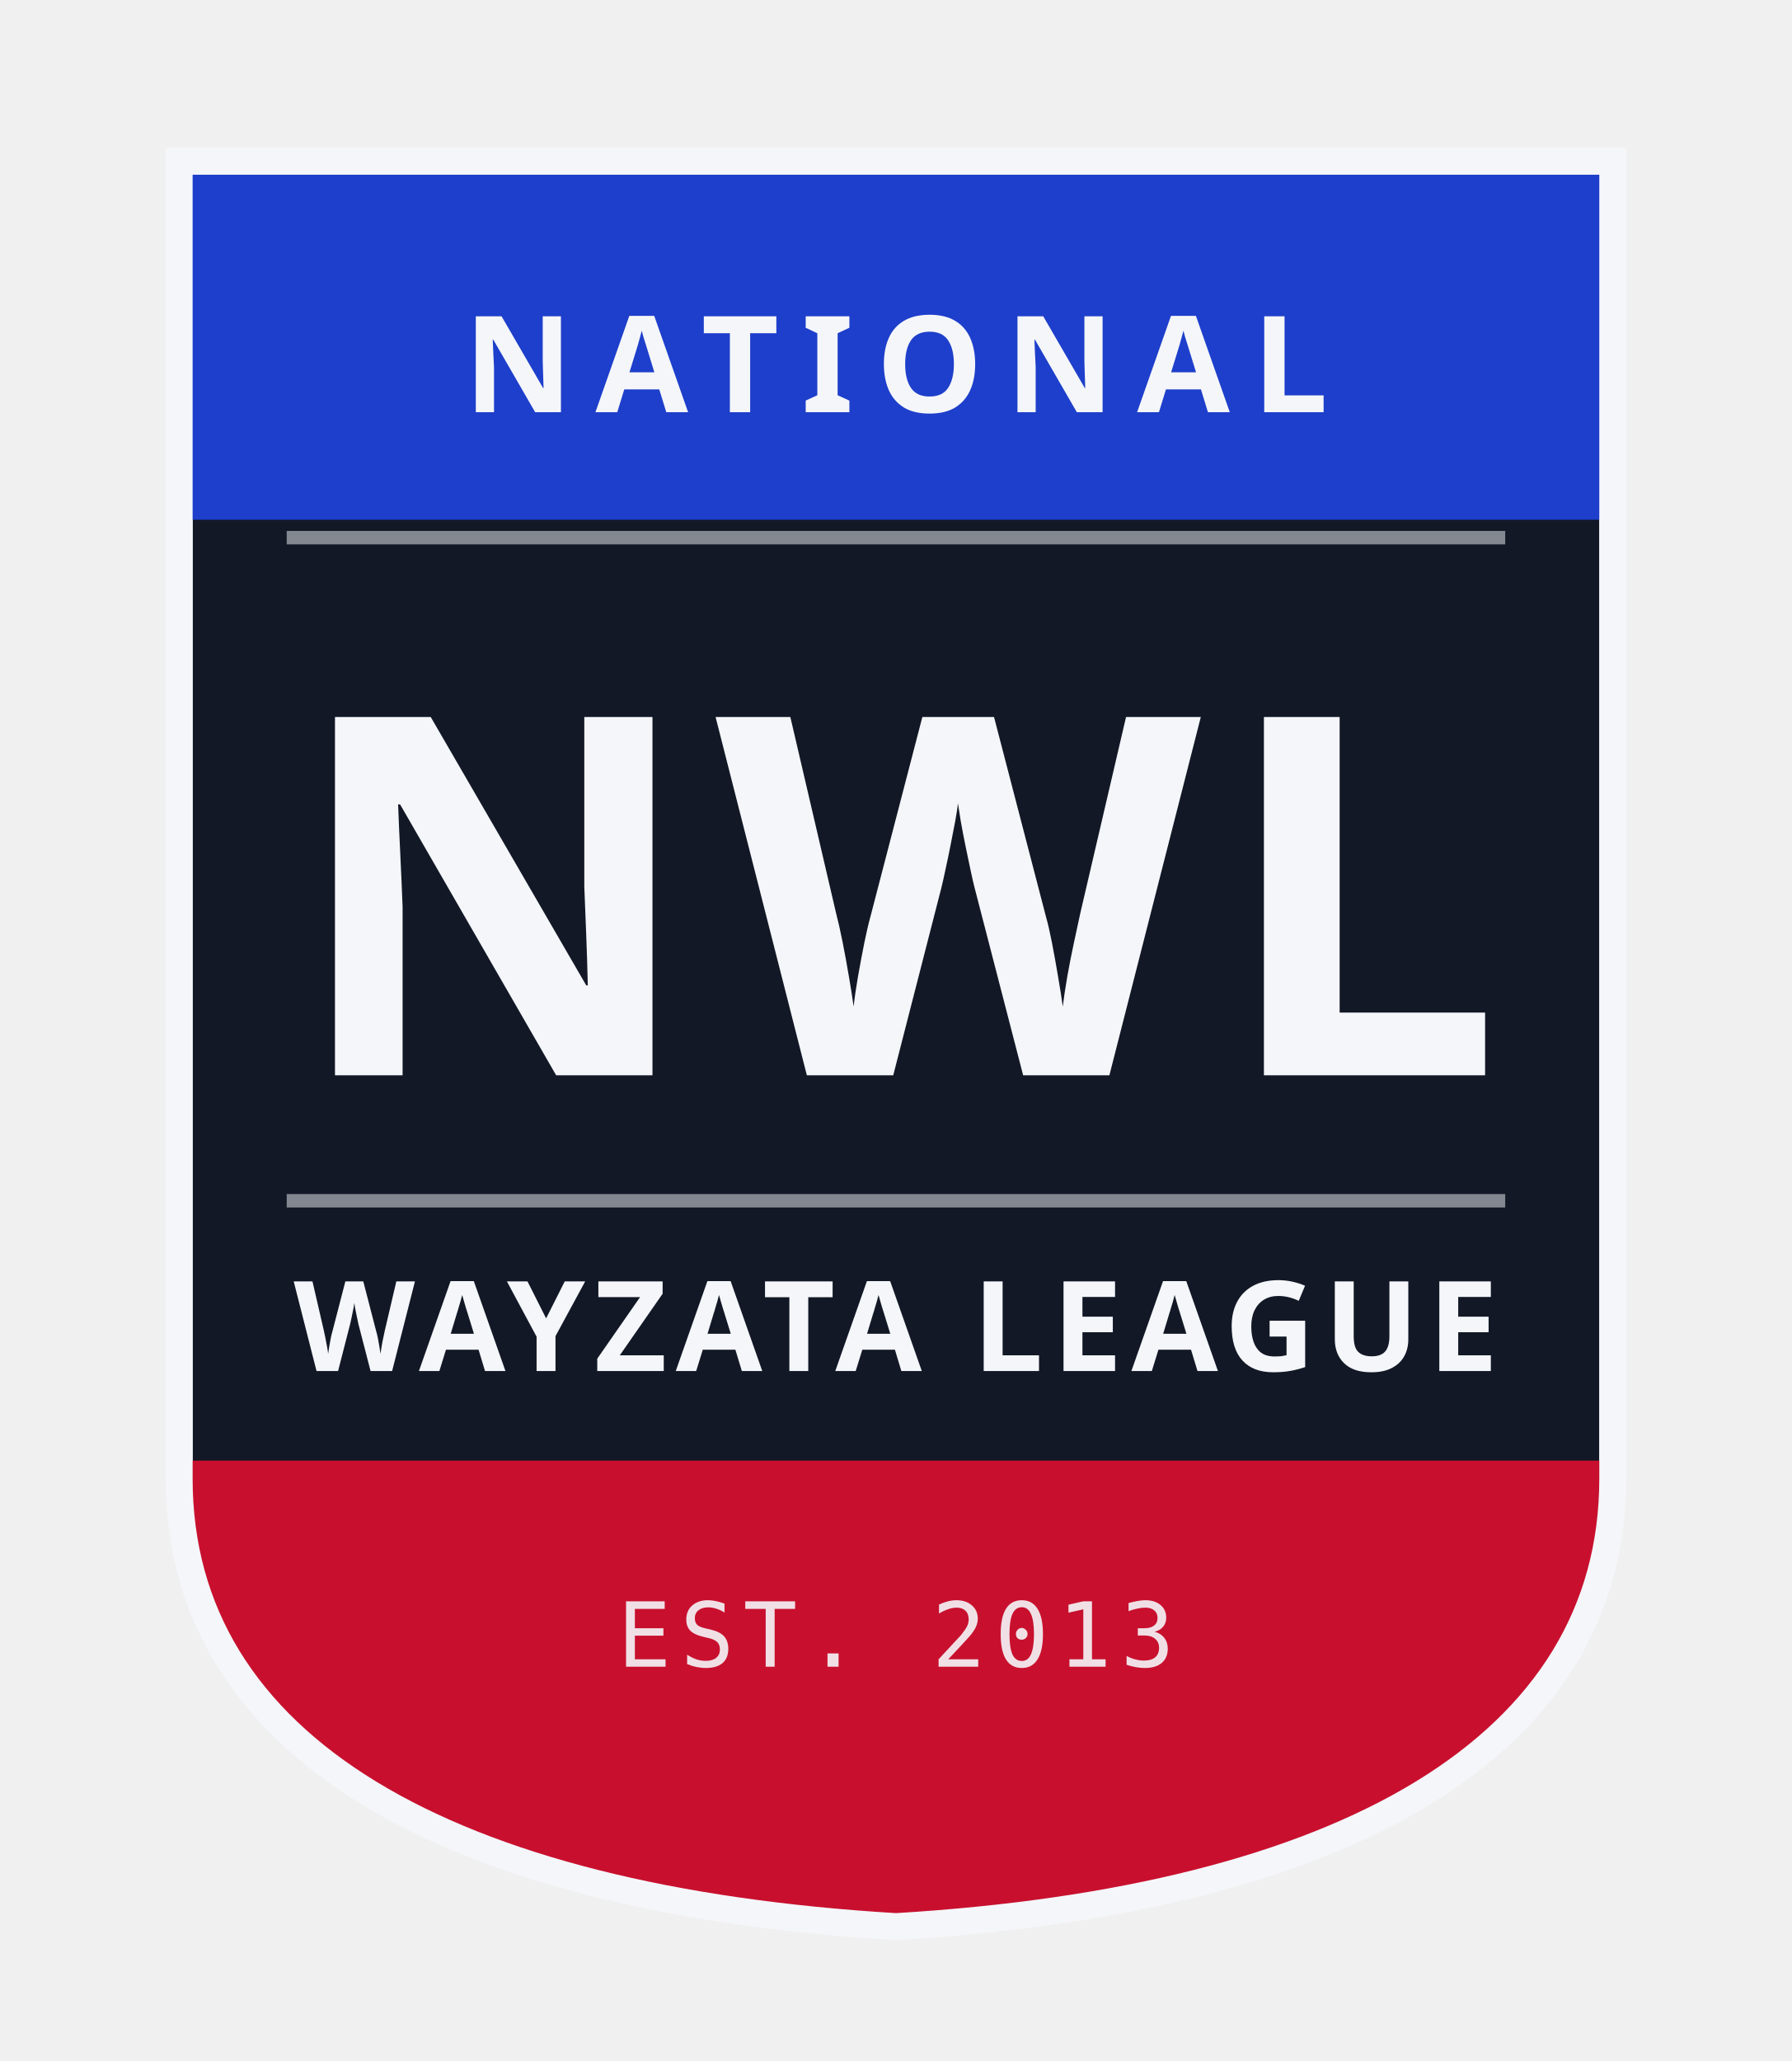
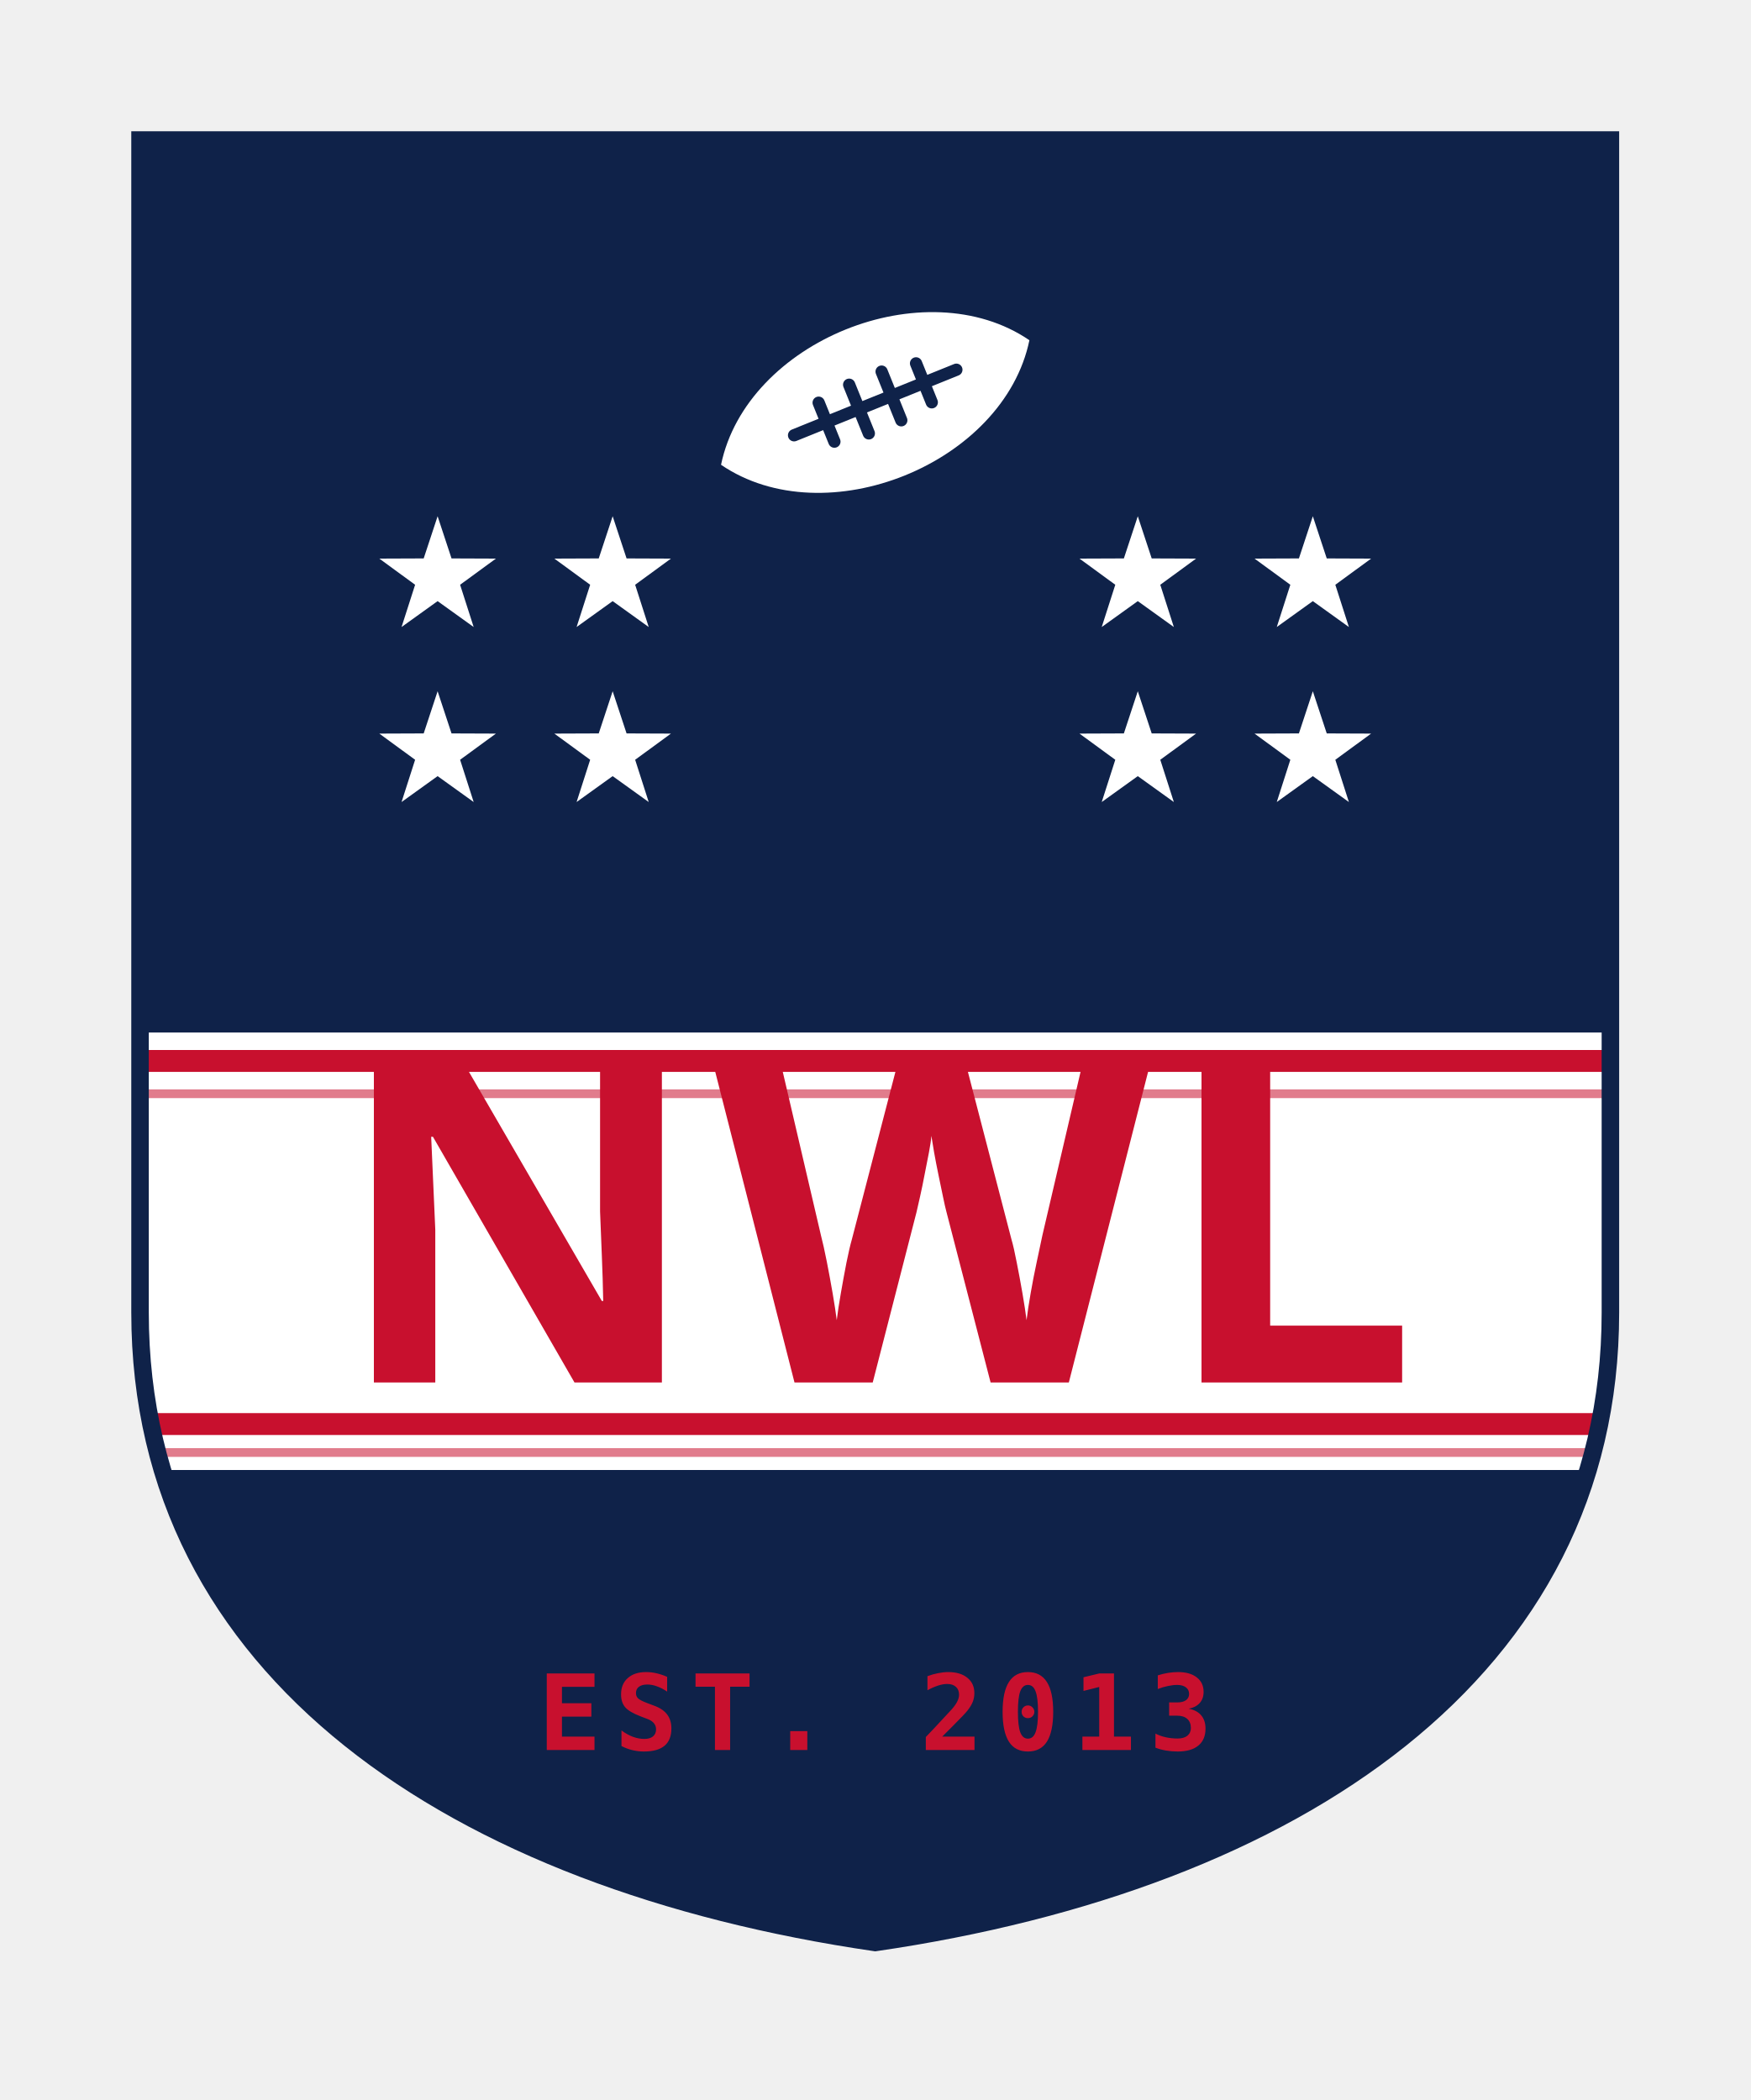
- <svg xmlns="http://www.w3.org/2000/svg" viewBox="0 0 200 230" role="img" aria-labelledby="nwl-logo-title">
+ <svg xmlns="http://www.w3.org/2000/svg" viewBox="0 0 200 240" role="img" aria-labelledby="nwl-logo-title">
  <defs>
    <clipPath id="shieldClip">
-       <path d="M20 18 L180 18 L180 165 C180 195 150 212 100 215 C50 212 20 195 20 165 Z" />
+       <path d="M16 16 L184 16 L184 150 C184 191 148 215 100 222 C52 215 16 191 16 150 Z" />
    </clipPath>
+     <path id="nwlStar" d="M0,-7 L1.59,-2.18 L6.66,-2.16 L2.57,0.83 L4.12,5.66 L0,2.7 L-4.12,5.66 L-2.57,0.83 L-6.66,-2.16 L-1.59,-2.18 Z" />
  </defs>
-   <path d="M20 18 L180 18 L180 165 C180 195 150 212 100 215 C50 212 20 195 20 165 Z" fill="#121826" stroke="#F4F6F9" stroke-width="3" />
+   <path d="M16 16 L184 16 L184 150 C184 191 148 215 100 222 C52 215 16 191 16 150 Z" fill="#0F2249" />
  <g clip-path="url(#shieldClip)">
-     <rect x="20" y="18" width="160" height="40" fill="#1E3FCB" />
-     <rect x="20" y="163" width="160" height="55" fill="#C8102E" />
+     <rect x="16" y="118" width="168" height="50" fill="#FFFFFF" />
+     <rect x="16" y="120" width="168" height="2.5" fill="#C8102E" />
+     <rect x="16" y="124.5" width="168" height="1" fill="#C8102E" opacity="0.55" />
+     <rect x="16" y="161.5" width="168" height="2.5" fill="#C8102E" />
+     <rect x="16" y="165.5" width="168" height="1" fill="#C8102E" opacity="0.55" />
+     <g transform="translate(100,46) rotate(-22)">
+       <path d="M-19,0 C-11,-12 11,-12 19,0 C11,12 -11,12 -19,0 Z" fill="#FFFFFF" />
+       <path d="M-10,0 L10,0 M-6,-2.4 L-6,2.4 M-2,-3 L-2,3 M2,-3 L2,3 M6,-2.4 L6,2.4" stroke="#0F2249" stroke-width="1.4" stroke-linecap="round" />
+     </g>
+     <use href="#nwlStar" x="50" y="66" fill="#FFFFFF" />
+     <use href="#nwlStar" x="70" y="66" fill="#FFFFFF" />
+     <use href="#nwlStar" x="130" y="66" fill="#FFFFFF" />
+     <use href="#nwlStar" x="150" y="66" fill="#FFFFFF" />
+     <use href="#nwlStar" x="50" y="86" fill="#FFFFFF" />
+     <use href="#nwlStar" x="70" y="86" fill="#FFFFFF" />
+     <use href="#nwlStar" x="130" y="86" fill="#FFFFFF" />
+     <use href="#nwlStar" x="150" y="86" fill="#FFFFFF" />
  </g>
-   <path d="M20 18 L180 18 L180 165 C180 195 150 212 100 215 C50 212 20 195 20 165 Z" fill="none" stroke="#F4F6F9" stroke-width="3" />
-   <text x="100" y="46" text-anchor="middle" font-family="Oswald, Arial Narrow, sans-serif" font-weight="600" font-size="15" letter-spacing="2.5" fill="#F4F6F9">NATIONAL</text>
-   <line x1="32" y1="60" x2="168" y2="60" stroke="#F4F6F9" stroke-width="1.5" opacity="0.5" />
-   <text x="100" y="120" text-anchor="middle" font-family="Oswald, Arial Narrow, sans-serif" font-weight="700" font-size="56" letter-spacing="2" fill="#F4F6F9">NWL</text>
-   <line x1="32" y1="134" x2="168" y2="134" stroke="#F4F6F9" stroke-width="1.5" opacity="0.5" />
-   <text x="100" y="153" text-anchor="middle" font-family="Oswald, Arial Narrow, sans-serif" font-weight="600" font-size="14" letter-spacing="1" fill="#F4F6F9">WAYZATA LEAGUE</text>
-   <text x="100" y="186" text-anchor="middle" font-family="IBM Plex Mono, monospace" font-weight="500" font-size="10" letter-spacing="1" fill="#F4F6F9" opacity="0.9">EST. 2013</text>
+   <path d="M16 16 L184 16 L184 150 C184 191 148 215 100 222 C52 215 16 191 16 150 Z" fill="none" stroke="#0F2249" stroke-width="2" />
+   <text x="100" y="158" text-anchor="middle" font-family="Oswald, Arial Narrow, sans-serif" font-weight="700" font-size="52" letter-spacing="1" fill="#C8102E">NWL</text>
+   <text x="100" y="200" text-anchor="middle" font-family="IBM Plex Mono, monospace" font-weight="600" font-size="12" letter-spacing="1.5" fill="#C8102E">EST. 2013</text>
</svg>
